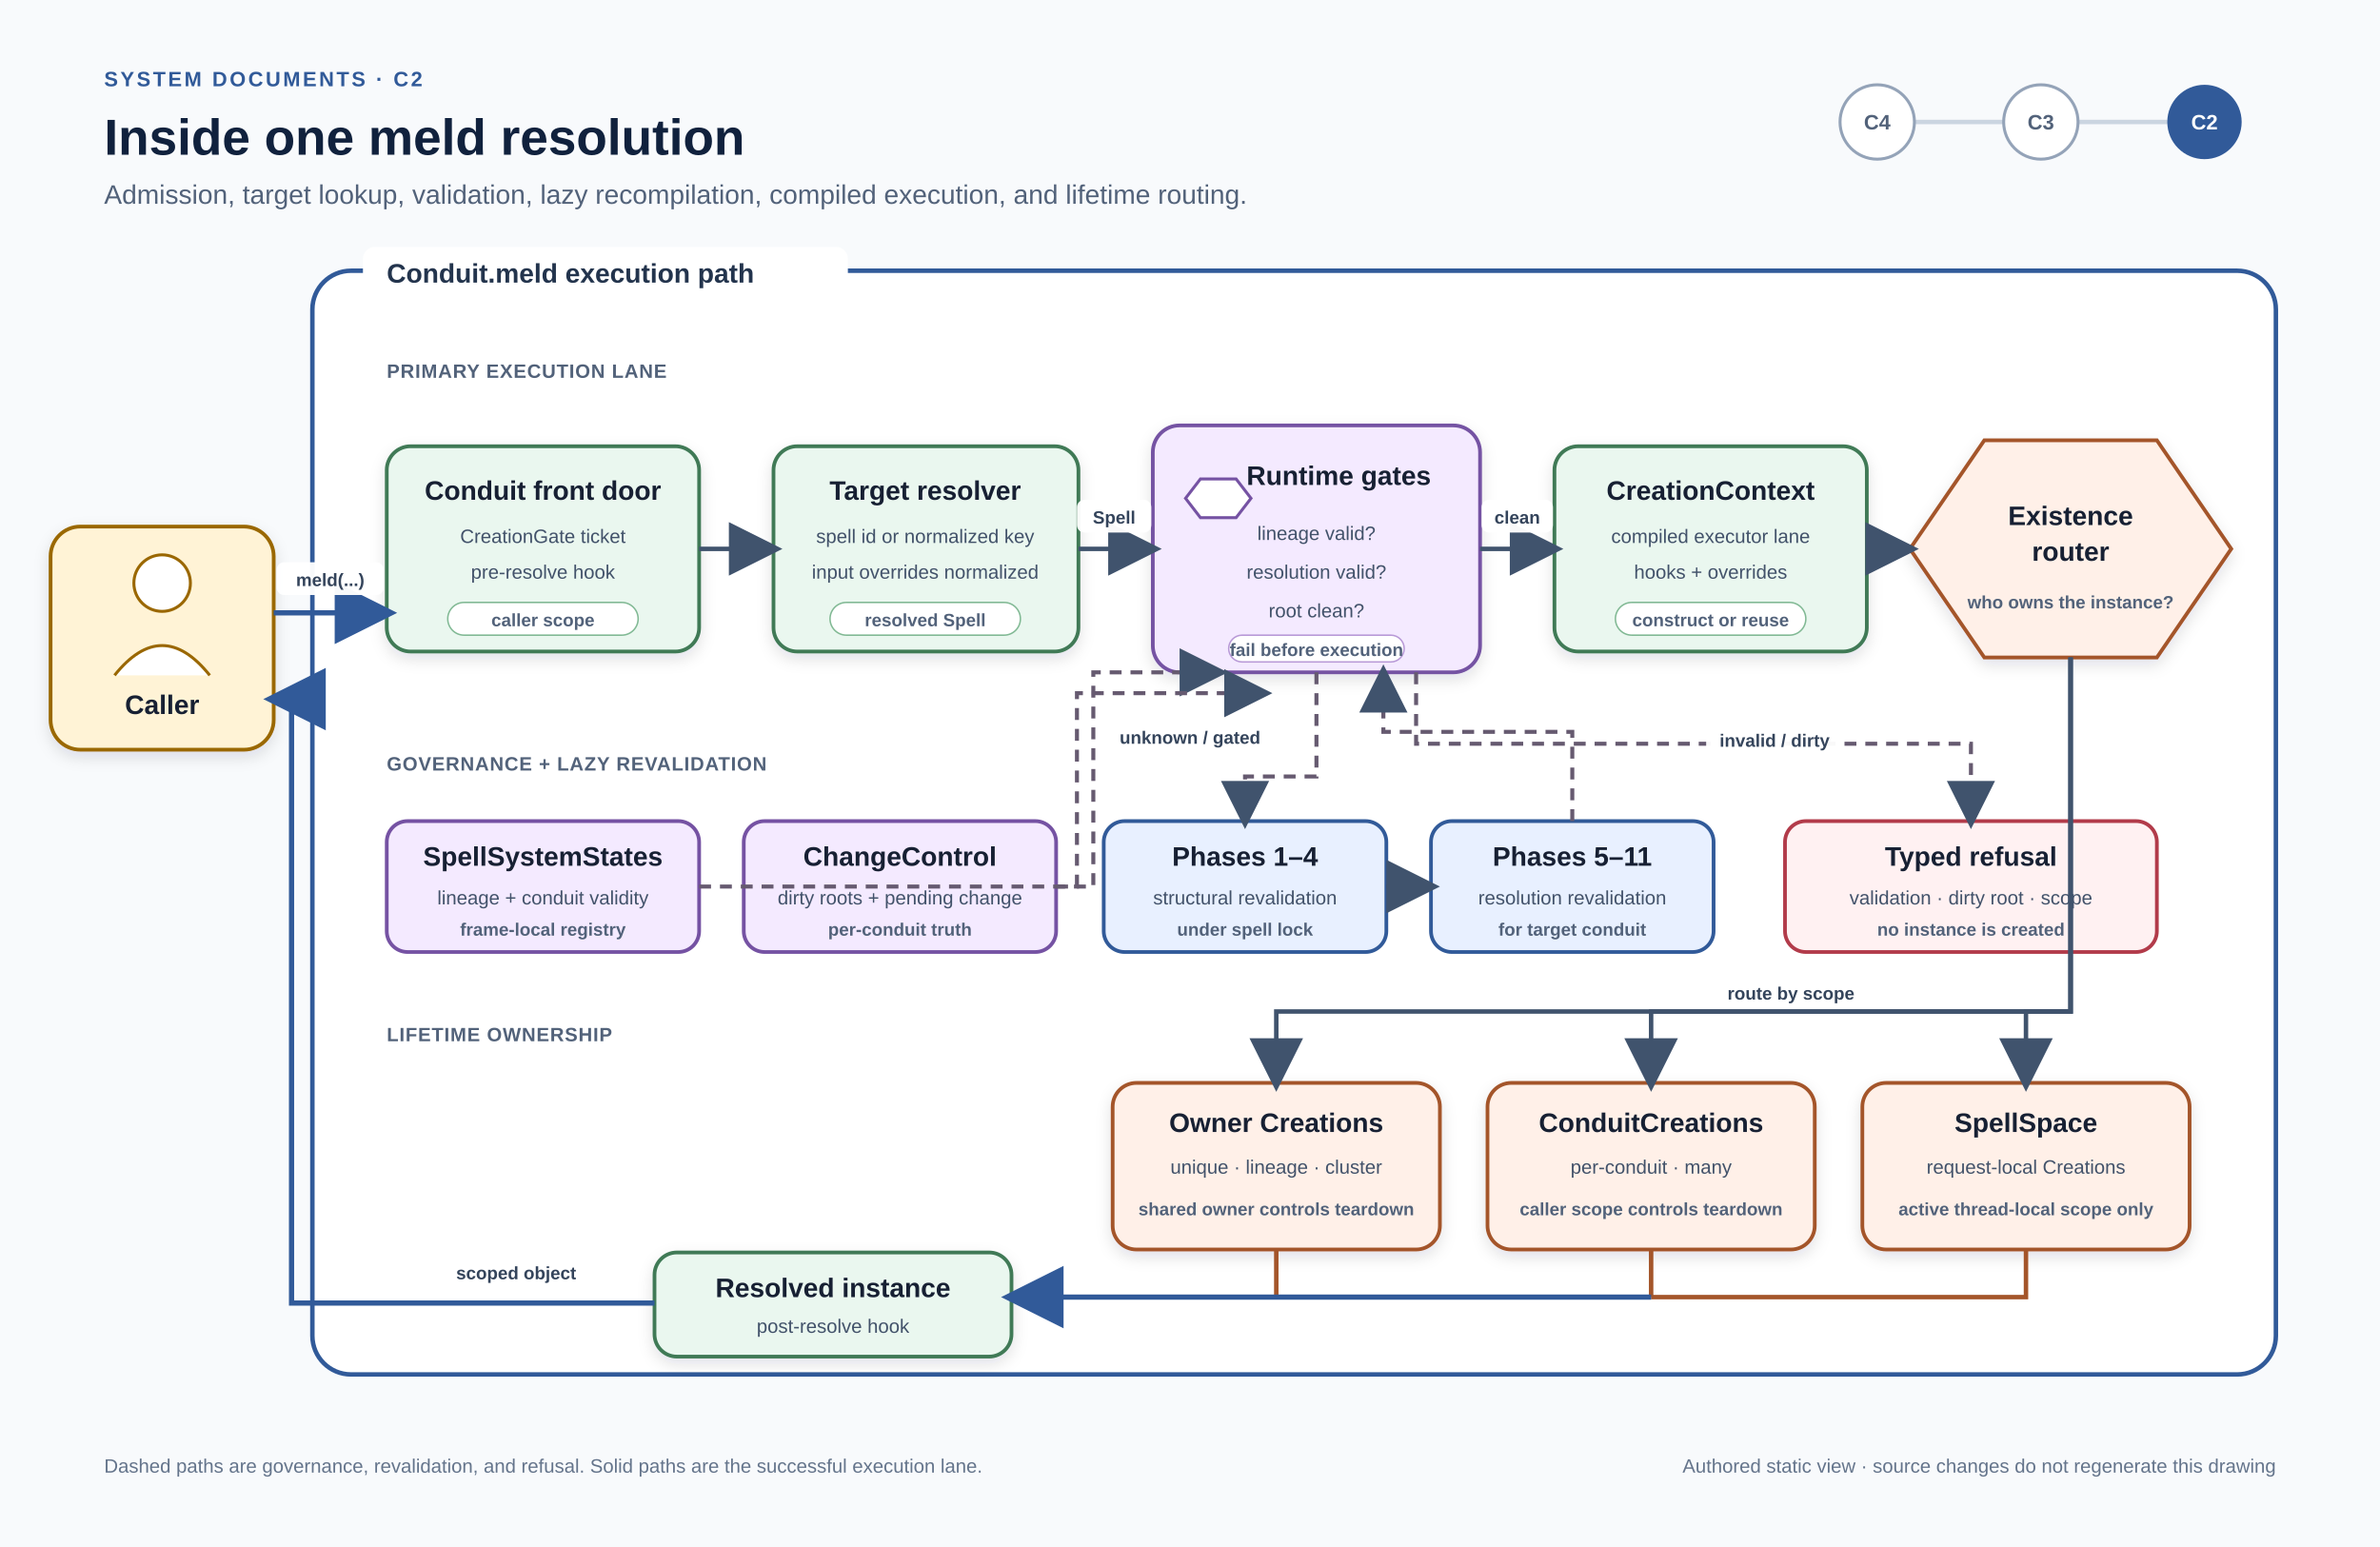
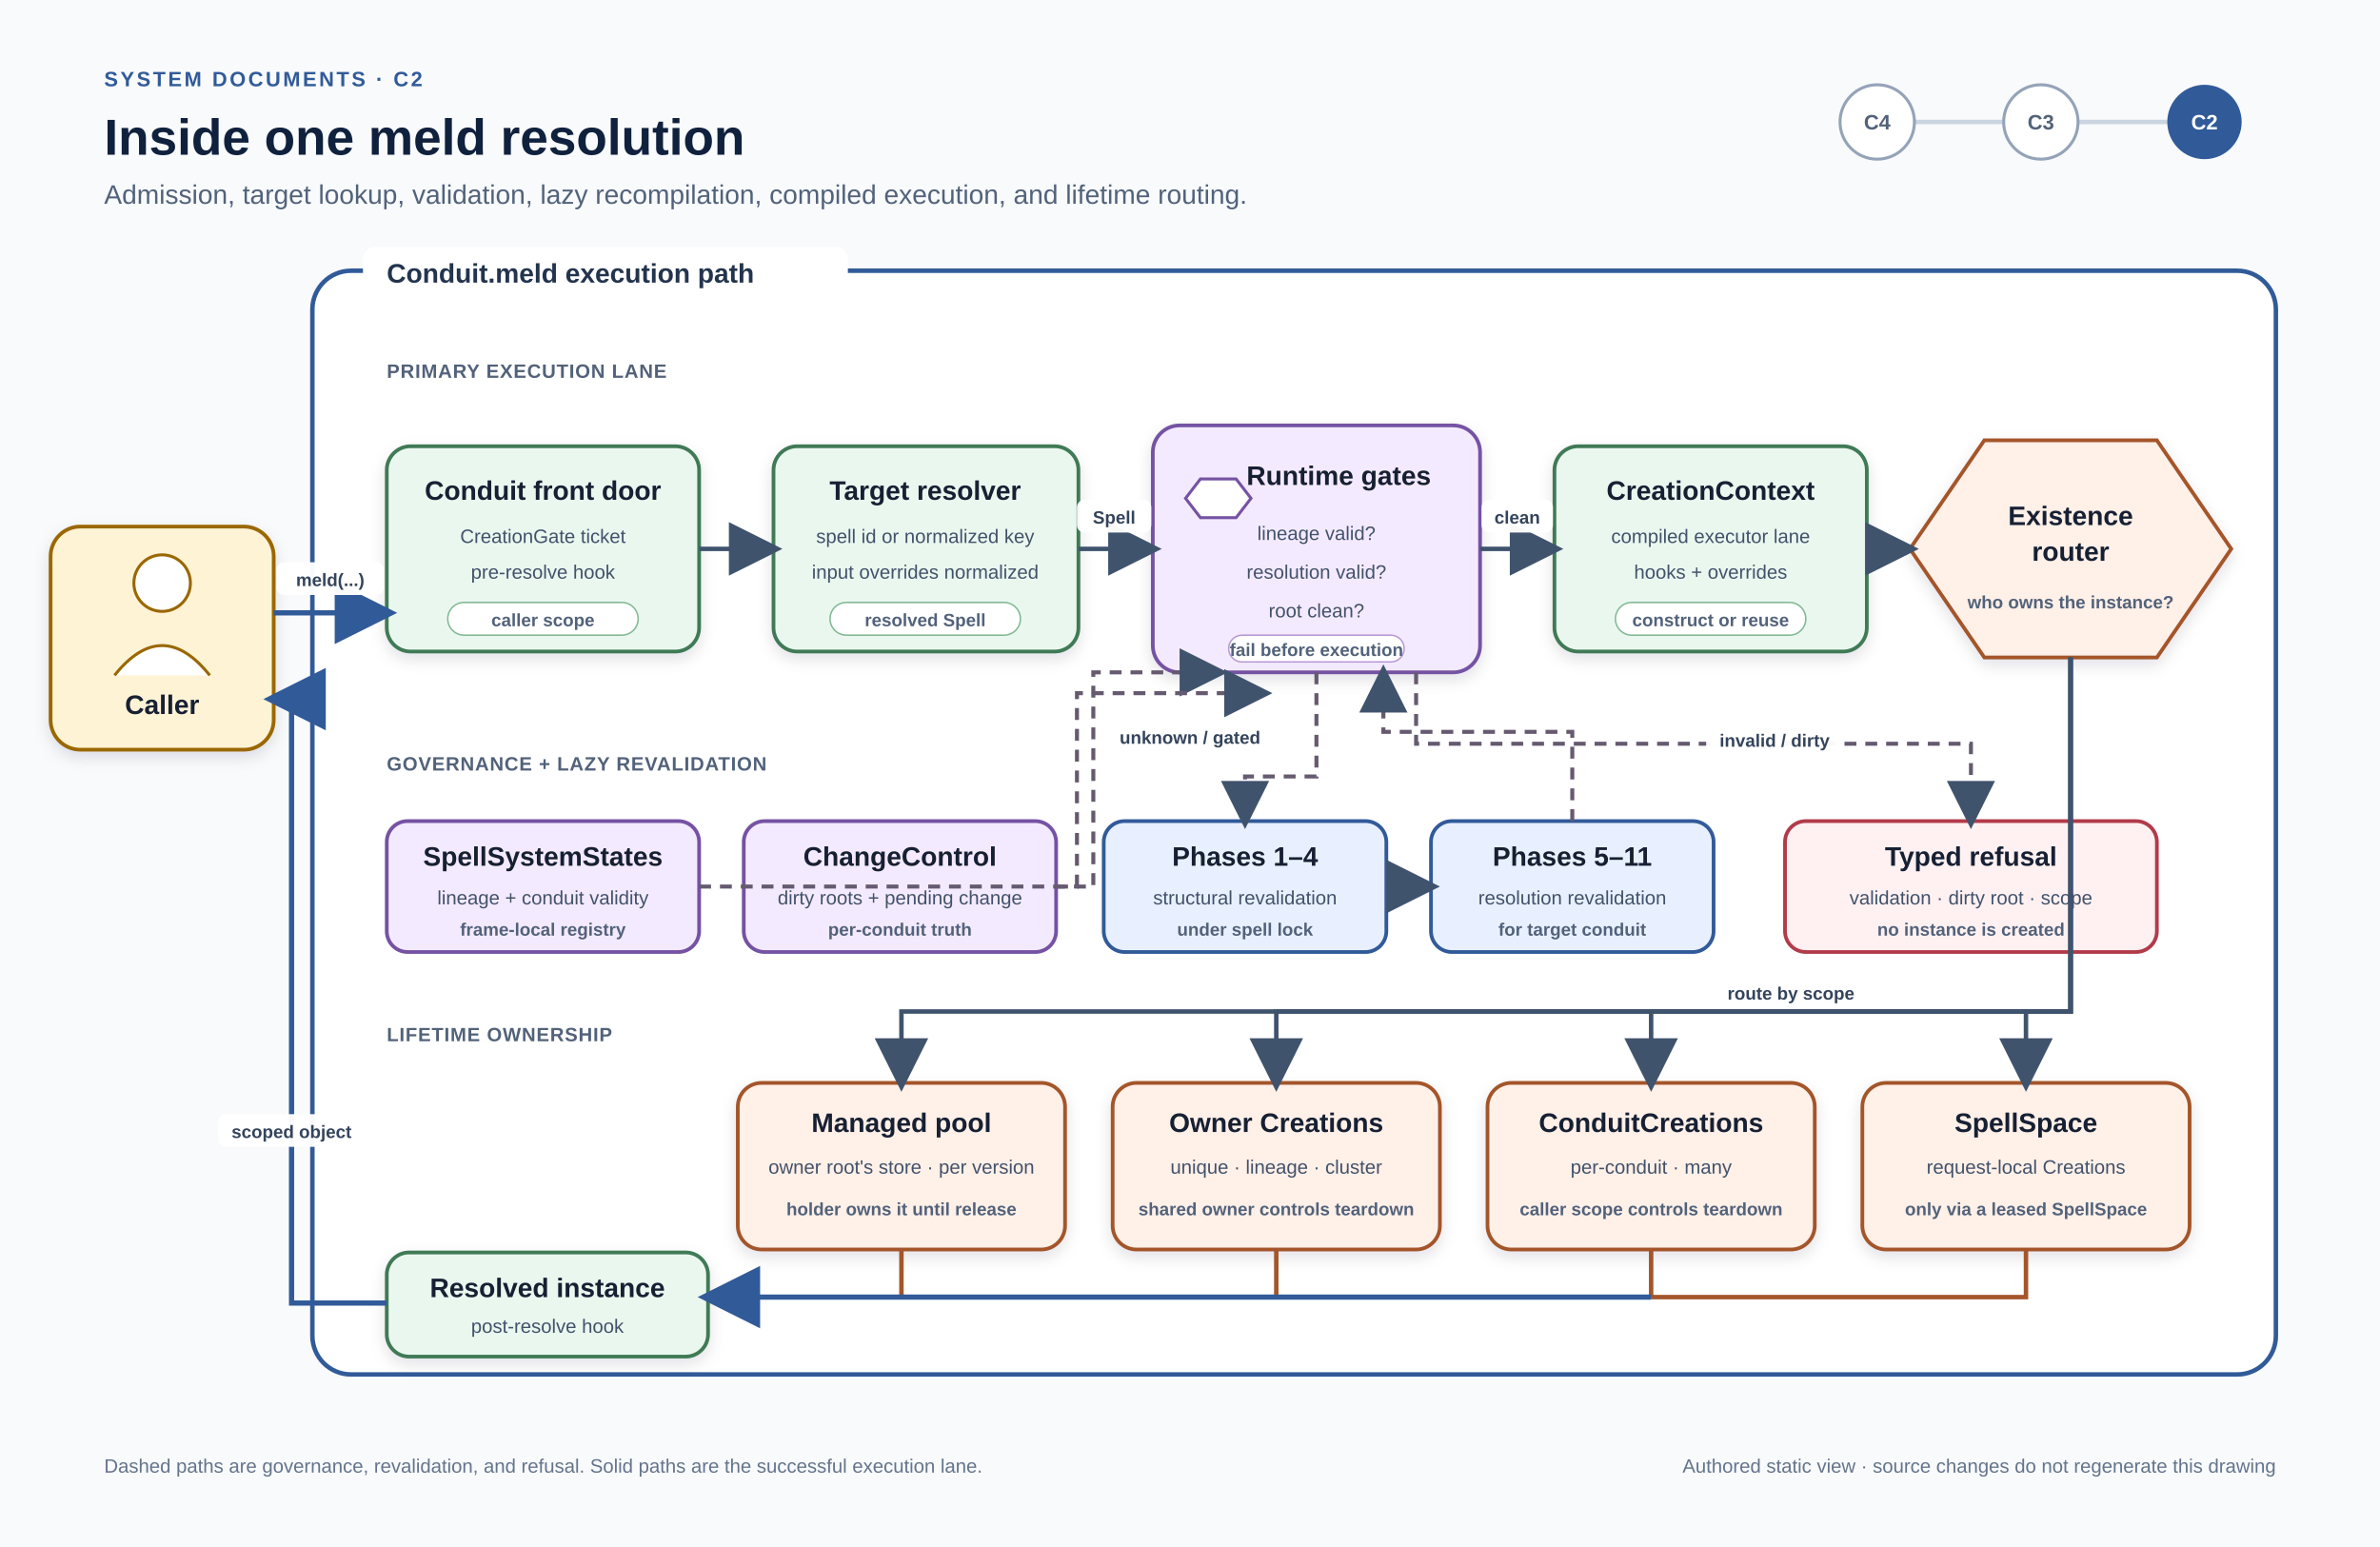
<svg xmlns="http://www.w3.org/2000/svg" width="1600" height="1040" viewBox="0 0 1600 1040" role="img" aria-labelledby="c2-title c2-desc">
  <defs>
    <filter id="shadow" x="-20%" y="-20%" width="140%" height="140%">
      <feDropShadow dx="0" dy="4" stdDeviation="5" flood-color="#172033" flood-opacity="0.12" />
    </filter>
    <marker id="arrow" markerWidth="12" markerHeight="12" refX="10" refY="6" orient="auto" markerUnits="strokeWidth">
      <path d="M 0 0 L 12 6 L 0 12 z" fill="#40536d" />
    </marker>
    <marker id="arrow-blue" markerWidth="12" markerHeight="12" refX="10" refY="6" orient="auto" markerUnits="strokeWidth">
      <path d="M 0 0 L 12 6 L 0 12 z" fill="#315a99" />
    </marker>
    <style>
      .canvas { fill: #f8fafc; }
      .title { font: 700 34px "Segoe UI", Arial, sans-serif; fill: #10213d; }
      .subtitle { font: 400 18px "Segoe UI", Arial, sans-serif; fill: #52627a; }
      .eyebrow { font: 700 14px "Segoe UI", Arial, sans-serif; letter-spacing: 1.6px; fill: #315a99; }
      .boundary { fill: #ffffff; stroke: #315a99; stroke-width: 3; }
      .boundary-title { font: 700 18px "Segoe UI", Arial, sans-serif; fill: #23344d; }
      .caller { fill: #fff3d6; stroke: #9a6700; stroke-width: 2.5; }
      .execution { fill: #eaf7ef; stroke: #3f7a56; stroke-width: 2.5; }
      .governance { fill: #f4eaff; stroke: #7552a3; stroke-width: 2.5; }
      .definition { fill: #e8f0ff; stroke: #315a99; stroke-width: 2.5; }
      .storage { fill: #fff0e8; stroke: #a4552a; stroke-width: 2.5; }
      .failure { fill: #fff1f2; stroke: #b23b4a; stroke-width: 2.5; }
      .node-title { font: 700 18px "Segoe UI", Arial, sans-serif; fill: #172033; }
      .node-body { font: 400 13px "Segoe UI", Arial, sans-serif; fill: #42526a; }
      .node-small { font: 600 12px "Segoe UI", Arial, sans-serif; fill: #52627a; }
      .edge { fill: none; stroke: #40536d; stroke-width: 3; marker-end: url(#arrow); }
      .edge-blue { fill: none; stroke: #315a99; stroke-width: 3.5; marker-end: url(#arrow-blue); }
      .edge-dashed { fill: none; stroke: #665a70; stroke-width: 2.7; stroke-dasharray: 8 6; marker-end: url(#arrow); }
      .merge { fill: none; stroke: #a4552a; stroke-width: 3; }
      .label-bg { fill: #ffffff; opacity: 0.96; }
      .edge-label { font: 600 12px "Segoe UI", Arial, sans-serif; fill: #34445b; }
      .lane-label { font: 700 13px "Segoe UI", Arial, sans-serif; fill: #52627a; letter-spacing: 0.5px; }
      .depth-line { stroke: #cbd5e1; stroke-width: 3; }
      .depth-active { fill: #315a99; }
      .depth-idle { fill: #ffffff; stroke: #94a3b8; stroke-width: 2; }
      .depth-text { font: 700 14px "Segoe UI", Arial, sans-serif; fill: #ffffff; }
      .depth-idle-text { font: 700 14px "Segoe UI", Arial, sans-serif; fill: #52627a; }
      .footer { font: 400 13px "Segoe UI", Arial, sans-serif; fill: #64748b; }
    </style>
  </defs>
  <rect class="canvas" x="0" y="0" width="1600" height="1040" />
  <text class="eyebrow" x="70" y="58">SYSTEM DOCUMENTS · C2</text>
  <text class="title" x="70" y="104">Inside one meld resolution</text>
  <text class="subtitle" x="70" y="137">
    Admission, target lookup, validation, lazy recompilation, compiled execution, and lifetime routing.
  </text>
  <line class="depth-line" x1="1262" y1="82" x2="1482" y2="82" />
  <circle class="depth-idle" cx="1262" cy="82" r="25" />
  <circle class="depth-idle" cx="1372" cy="82" r="25" />
  <circle class="depth-active" cx="1482" cy="82" r="25" />
  <text class="depth-idle-text" x="1262" y="87" text-anchor="middle">C4</text>
  <text class="depth-idle-text" x="1372" y="87" text-anchor="middle">C3</text>
  <text class="depth-text" x="1482" y="87" text-anchor="middle">C2</text>
  <rect class="boundary" x="210" y="182" width="1320" height="742" rx="26" />
  <rect x="244" y="166" width="326" height="34" rx="8" fill="#ffffff" />
  <text class="boundary-title" x="260" y="190">Conduit.meld execution path</text>
  <rect class="caller" x="34" y="354" width="150" height="150" rx="20" filter="url(#shadow)" />
  <circle cx="109" cy="392" r="19" fill="#ffffff" stroke="#9a6700" stroke-width="2" />
  <path d="M 77 454 Q 109 414 141 454" fill="#ffffff" stroke="#9a6700" stroke-width="2" />
  <text class="node-title" x="109" y="480" text-anchor="middle">Caller</text>
  <text class="lane-label" x="260" y="254">PRIMARY EXECUTION LANE</text>
  <rect class="execution" x="260" y="300" width="210" height="138" rx="16" filter="url(#shadow)" />
  <text class="node-title" x="365" y="336" text-anchor="middle">Conduit front door</text>
  <text class="node-body" x="365" y="365" text-anchor="middle">CreationGate ticket</text>
  <text class="node-body" x="365" y="389" text-anchor="middle">pre-resolve hook</text>
  <rect x="301" y="405" width="128" height="22" rx="11" fill="#ffffff" stroke="#81b994" />
  <text class="node-small" x="365" y="421" text-anchor="middle">caller scope</text>
  <rect class="execution" x="520" y="300" width="205" height="138" rx="16" filter="url(#shadow)" />
  <text class="node-title" x="622" y="336" text-anchor="middle">Target resolver</text>
  <text class="node-body" x="622" y="365" text-anchor="middle">spell id or normalized key</text>
  <text class="node-body" x="622" y="389" text-anchor="middle">input overrides normalized</text>
  <rect x="558" y="405" width="128" height="22" rx="11" fill="#ffffff" stroke="#81b994" />
  <text class="node-small" x="622" y="421" text-anchor="middle">resolved Spell</text>
  <rect class="governance" x="775" y="286" width="220" height="166" rx="18" filter="url(#shadow)" />
  <path d="M 807 322 h24 l10 13 -10 13 h-24 l-10-13 z" fill="#ffffff" stroke="#7552a3" stroke-width="2" />
  <text class="node-title" x="900" y="326" text-anchor="middle">Runtime gates</text>
  <text class="node-body" x="885" y="363" text-anchor="middle">lineage valid?</text>
  <text class="node-body" x="885" y="389" text-anchor="middle">resolution valid?</text>
  <text class="node-body" x="885" y="415" text-anchor="middle">root clean?</text>
  <rect x="826" y="427" width="118" height="18" rx="9" fill="#ffffff" stroke="#b899d7" />
  <text class="node-small" x="885" y="441" text-anchor="middle">fail before execution</text>
  <rect class="execution" x="1045" y="300" width="210" height="138" rx="16" filter="url(#shadow)" />
  <text class="node-title" x="1150" y="336" text-anchor="middle">CreationContext</text>
  <text class="node-body" x="1150" y="365" text-anchor="middle">compiled executor lane</text>
  <text class="node-body" x="1150" y="389" text-anchor="middle">hooks + overrides</text>
  <rect x="1086" y="405" width="128" height="22" rx="11" fill="#ffffff" stroke="#81b994" />
  <text class="node-small" x="1150" y="421" text-anchor="middle">construct or reuse</text>
  <path class="storage" d="M 1334 296 h116 l50 73 -50 73 h-116 l-50-73 z" filter="url(#shadow)" />
  <text class="node-title" x="1392" y="353" text-anchor="middle">Existence</text>
  <text class="node-title" x="1392" y="377" text-anchor="middle">router</text>
  <text class="node-small" x="1392" y="409" text-anchor="middle">who owns the instance?</text>
  <path class="edge-blue" d="M 184 412 H 260" />
  <rect class="label-bg" x="186" y="378" width="72" height="22" rx="5" />
  <text class="edge-label" x="222" y="394" text-anchor="middle">meld(...)</text>
  <path class="edge" d="M 470 369 H 520" />
  <path class="edge" d="M 725 369 H 775" />
  <path class="edge" d="M 995 369 H 1045" />
  <path class="edge" d="M 1255 369 H 1284" />
  <rect class="label-bg" x="724" y="336" width="50" height="22" rx="5" />
  <text class="edge-label" x="749" y="352" text-anchor="middle">Spell</text>
  <rect class="label-bg" x="996" y="336" width="48" height="22" rx="5" />
  <text class="edge-label" x="1020" y="352" text-anchor="middle">clean</text>
  <text class="lane-label" x="260" y="518">GOVERNANCE + LAZY REVALIDATION</text>
  <rect class="governance" x="260" y="552" width="210" height="88" rx="14" />
  <text class="node-title" x="365" y="582" text-anchor="middle">SpellSystemStates</text>
  <text class="node-body" x="365" y="608" text-anchor="middle">lineage + conduit validity</text>
  <text class="node-small" x="365" y="629" text-anchor="middle">frame-local registry</text>
  <rect class="governance" x="500" y="552" width="210" height="88" rx="14" />
  <text class="node-title" x="605" y="582" text-anchor="middle">ChangeControl</text>
  <text class="node-body" x="605" y="608" text-anchor="middle">dirty roots + pending change</text>
  <text class="node-small" x="605" y="629" text-anchor="middle">per-conduit truth</text>
  <rect class="definition" x="742" y="552" width="190" height="88" rx="14" />
  <text class="node-title" x="837" y="582" text-anchor="middle">Phases 1–4</text>
  <text class="node-body" x="837" y="608" text-anchor="middle">structural revalidation</text>
  <text class="node-small" x="837" y="629" text-anchor="middle">under spell lock</text>
  <rect class="definition" x="962" y="552" width="190" height="88" rx="14" />
  <text class="node-title" x="1057" y="582" text-anchor="middle">Phases 5–11</text>
  <text class="node-body" x="1057" y="608" text-anchor="middle">resolution revalidation</text>
  <text class="node-small" x="1057" y="629" text-anchor="middle">for target conduit</text>
  <rect class="failure" x="1200" y="552" width="250" height="88" rx="14" />
  <text class="node-title" x="1325" y="582" text-anchor="middle">Typed refusal</text>
  <text class="node-body" x="1325" y="608" text-anchor="middle">validation · dirty root · scope</text>
  <text class="node-small" x="1325" y="629" text-anchor="middle">no instance is created</text>
  <path class="edge-dashed" d="M 470 596 H 735 V 452 H 820" />
  <path class="edge-dashed" d="M 710 596 H 724 V 466 H 850" />
  <path class="edge-dashed" d="M 885 452 V 522 H 837 V 552" />
  <path class="edge" d="M 932 596 H 962" />
  <path class="edge-dashed" d="M 1057 552 V 492 H 930 V 452" />
  <path class="edge-dashed" d="M 952 452 V 500 H 1325 V 552" />
  <rect class="label-bg" x="748" y="484" width="104" height="22" rx="5" />
  <text class="edge-label" x="800" y="500" text-anchor="middle">unknown / gated</text>
  <rect class="label-bg" x="1147" y="486" width="92" height="22" rx="5" />
  <text class="edge-label" x="1193" y="502" text-anchor="middle">invalid / dirty</text>
  <text class="lane-label" x="260" y="700">LIFETIME OWNERSHIP</text>
  <rect class="storage" x="748" y="728" width="220" height="112" rx="16" filter="url(#shadow)" />
  <text class="node-title" x="858" y="761" text-anchor="middle">Owner Creations</text>
  <text class="node-body" x="858" y="789" text-anchor="middle">unique · lineage · cluster</text>
  <text class="node-small" x="858" y="817" text-anchor="middle">shared owner controls teardown</text>
  <rect class="storage" x="1000" y="728" width="220" height="112" rx="16" filter="url(#shadow)" />
  <text class="node-title" x="1110" y="761" text-anchor="middle">ConduitCreations</text>
  <text class="node-body" x="1110" y="789" text-anchor="middle">per-conduit · many</text>
  <text class="node-small" x="1110" y="817" text-anchor="middle">caller scope controls teardown</text>
  <rect class="storage" x="1252" y="728" width="220" height="112" rx="16" filter="url(#shadow)" />
  <text class="node-title" x="1362" y="761" text-anchor="middle">SpellSpace</text>
  <text class="node-body" x="1362" y="789" text-anchor="middle">request-local Creations</text>
-   <text class="node-small" x="1362" y="817" text-anchor="middle">active thread-local scope only</text>
+   <text class="node-small" x="1362" y="817" text-anchor="middle">only via a leased SpellSpace</text>
+   <rect class="storage" x="496" y="728" width="220" height="112" rx="16" filter="url(#shadow)" />
+   <text class="node-title" x="606" y="761" text-anchor="middle">Managed pool</text>
+   <text class="node-body" x="606" y="789" text-anchor="middle">owner root's store · per version</text>
+   <text class="node-small" x="606" y="817" text-anchor="middle">holder owns it until release</text>
  <path class="edge" d="M 1392 442 V 680 H 858 V 728" />
  <path class="edge" d="M 1392 442 V 680 H 1110 V 728" />
  <path class="edge" d="M 1392 442 V 680 H 1362 V 728" />
+   <path class="edge" d="M 1392 442 V 680 H 606 V 728" />
  <rect class="label-bg" x="1160" y="656" width="88" height="22" rx="5" />
  <text class="edge-label" x="1204" y="672" text-anchor="middle">route by scope</text>
  <path class="merge" d="M 858 840 V 872 H 1110" />
  <path class="merge" d="M 1110 840 V 872" />
  <path class="merge" d="M 1362 840 V 872 H 1110" />
-   <rect class="execution" x="440" y="842" width="240" height="70" rx="15" filter="url(#shadow)" />
-   <text class="node-title" x="560" y="872" text-anchor="middle">Resolved instance</text>
-   <text class="node-body" x="560" y="896" text-anchor="middle">post-resolve hook</text>
-   <path class="edge-blue" d="M 1110 872 H 680" />
-   <path class="edge-blue" d="M 440 876 H 196 V 470 H 184" />
-   <rect class="label-bg" x="298" y="844" width="98" height="22" rx="5" />
-   <text class="edge-label" x="347" y="860" text-anchor="middle">scoped object</text>
+   <path class="merge" d="M 606 840 V 872" />
+   <rect class="execution" x="260" y="842" width="216" height="70" rx="15" filter="url(#shadow)" />
+   <text class="node-title" x="368" y="872" text-anchor="middle">Resolved instance</text>
+   <text class="node-body" x="368" y="896" text-anchor="middle">post-resolve hook</text>
+   <path class="edge-blue" d="M 1110 872 H 476" />
+   <path class="edge-blue" d="M 260 876 H 196 V 470 H 184" />
+   <rect class="label-bg" x="147" y="749" width="98" height="22" rx="5" />
+   <text class="edge-label" x="196" y="765" text-anchor="middle">scoped object</text>
  <text class="footer" x="70" y="990">
    Dashed paths are governance, revalidation, and refusal. Solid paths are the successful execution lane.
  </text>
  <text class="footer" x="1530" y="990" text-anchor="end">
    Authored static view · source changes do not regenerate this drawing
  </text>
</svg>
